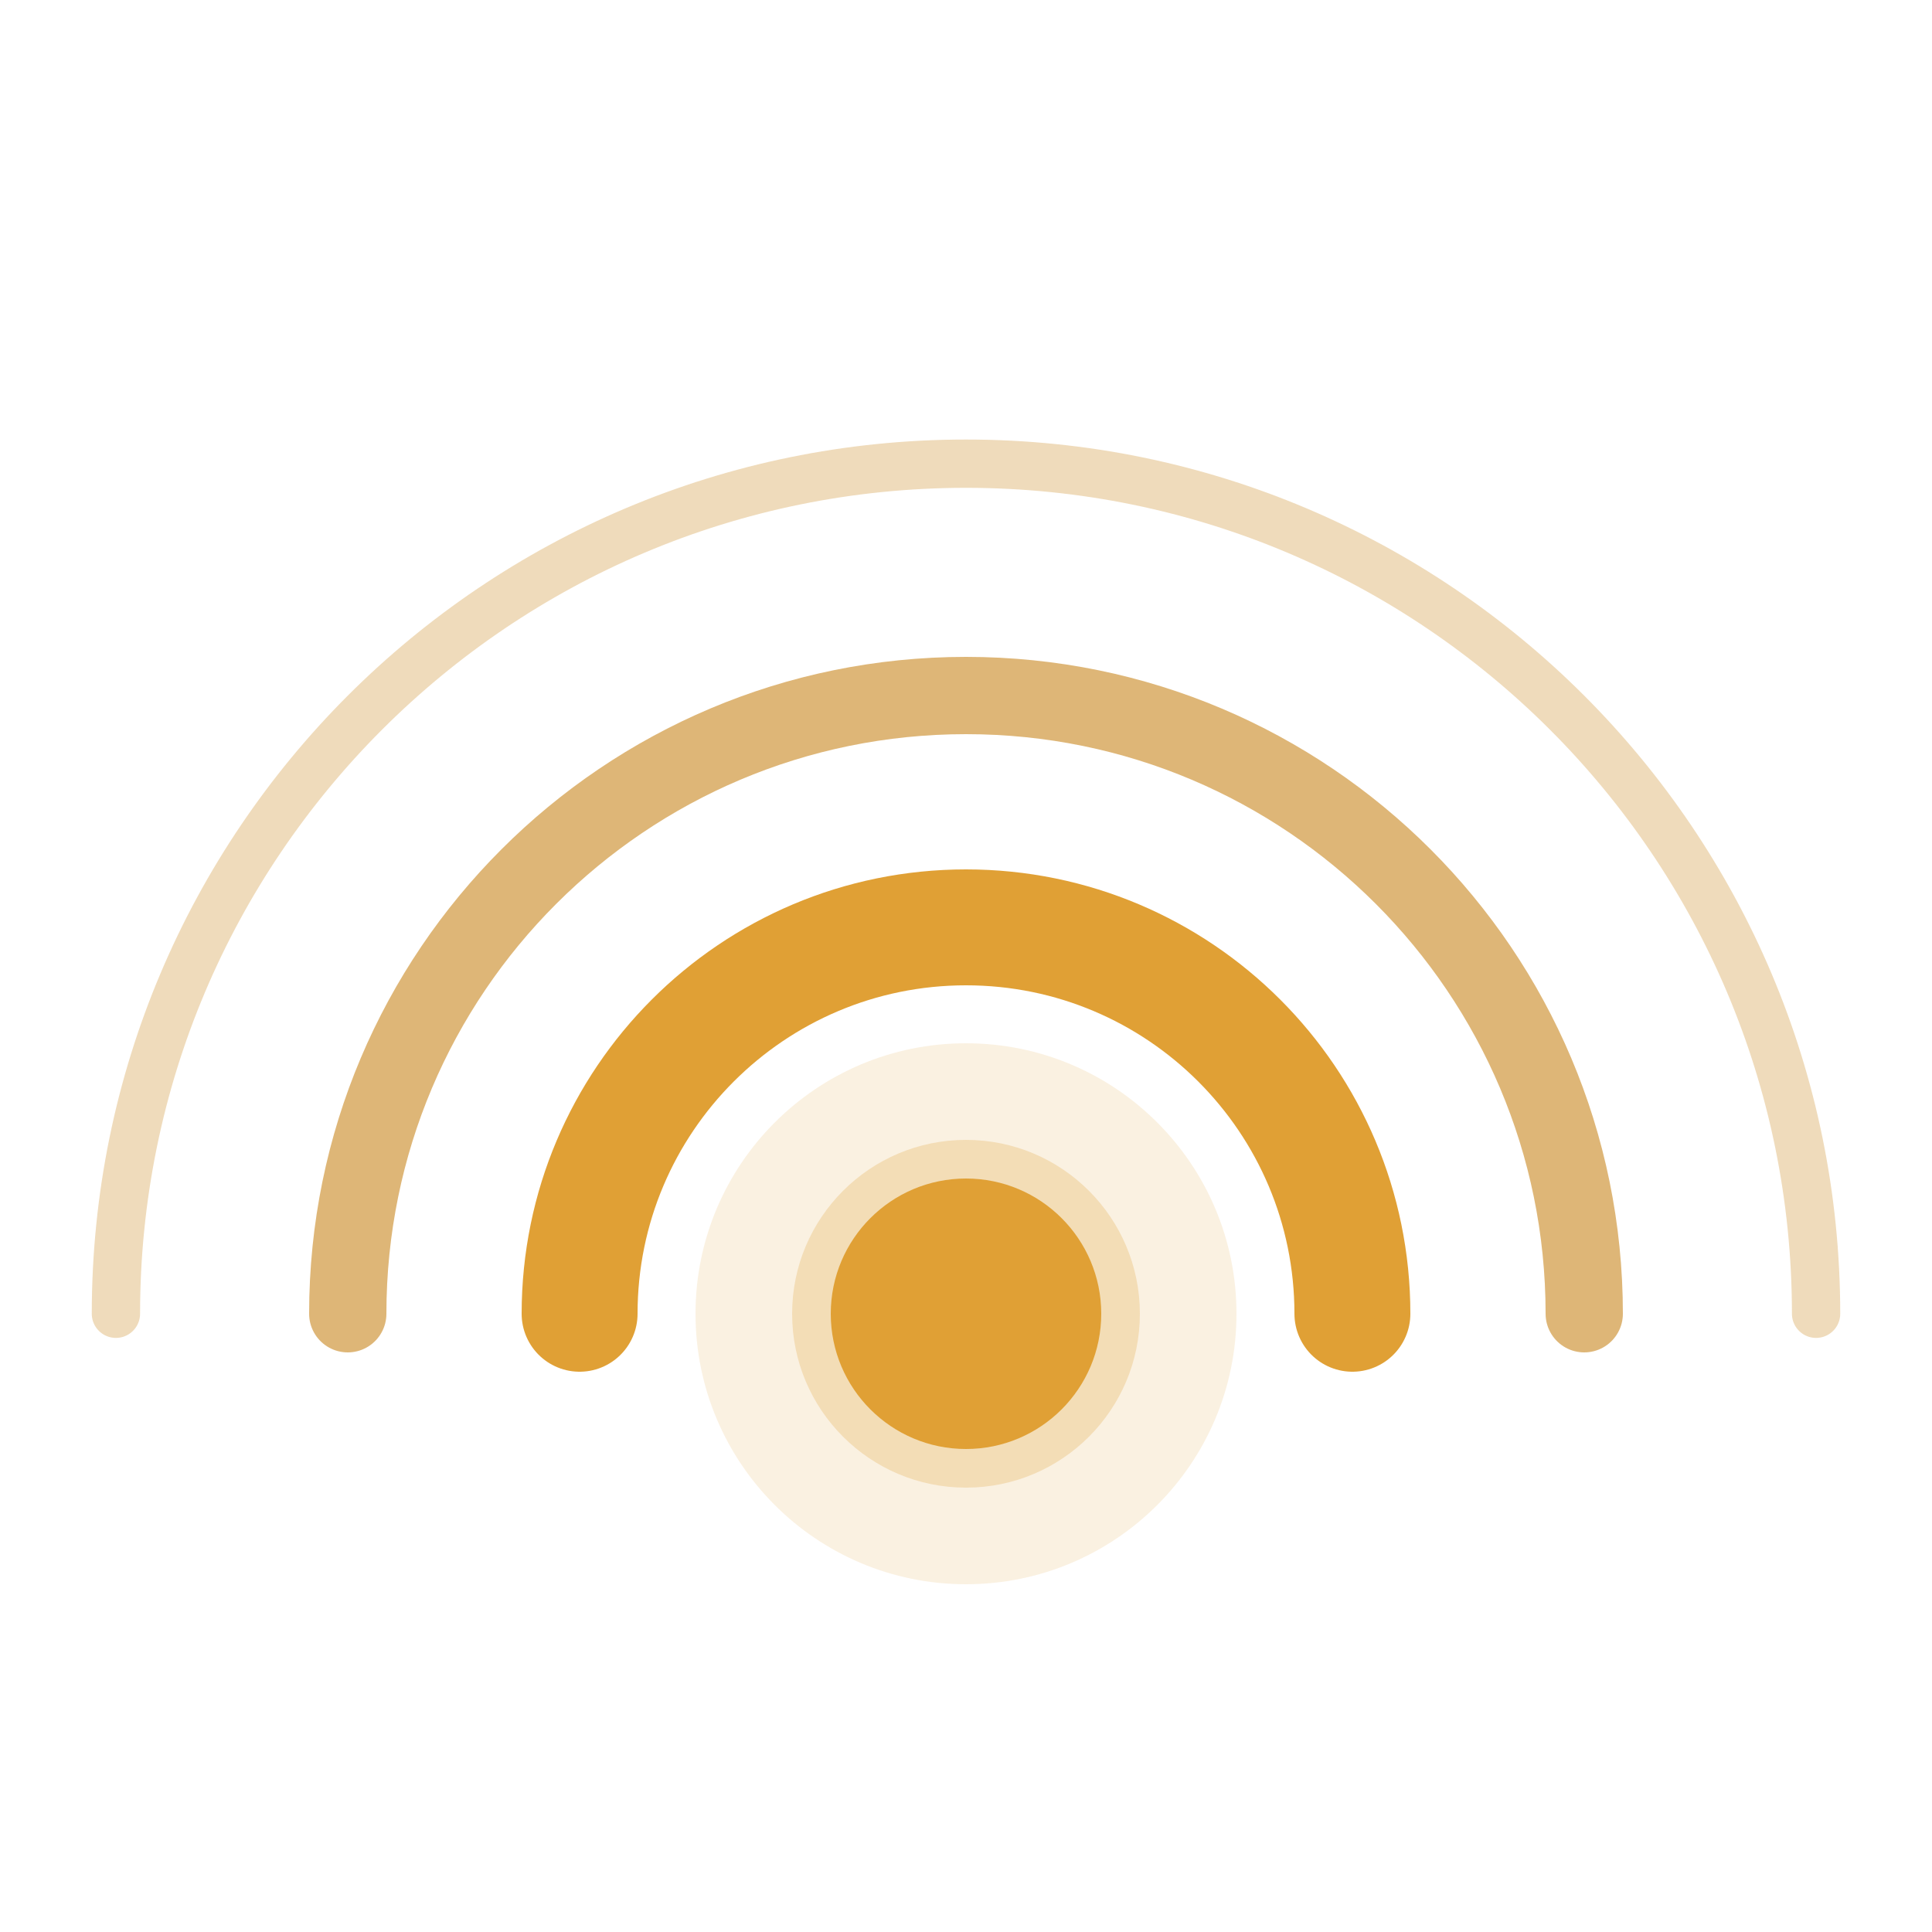
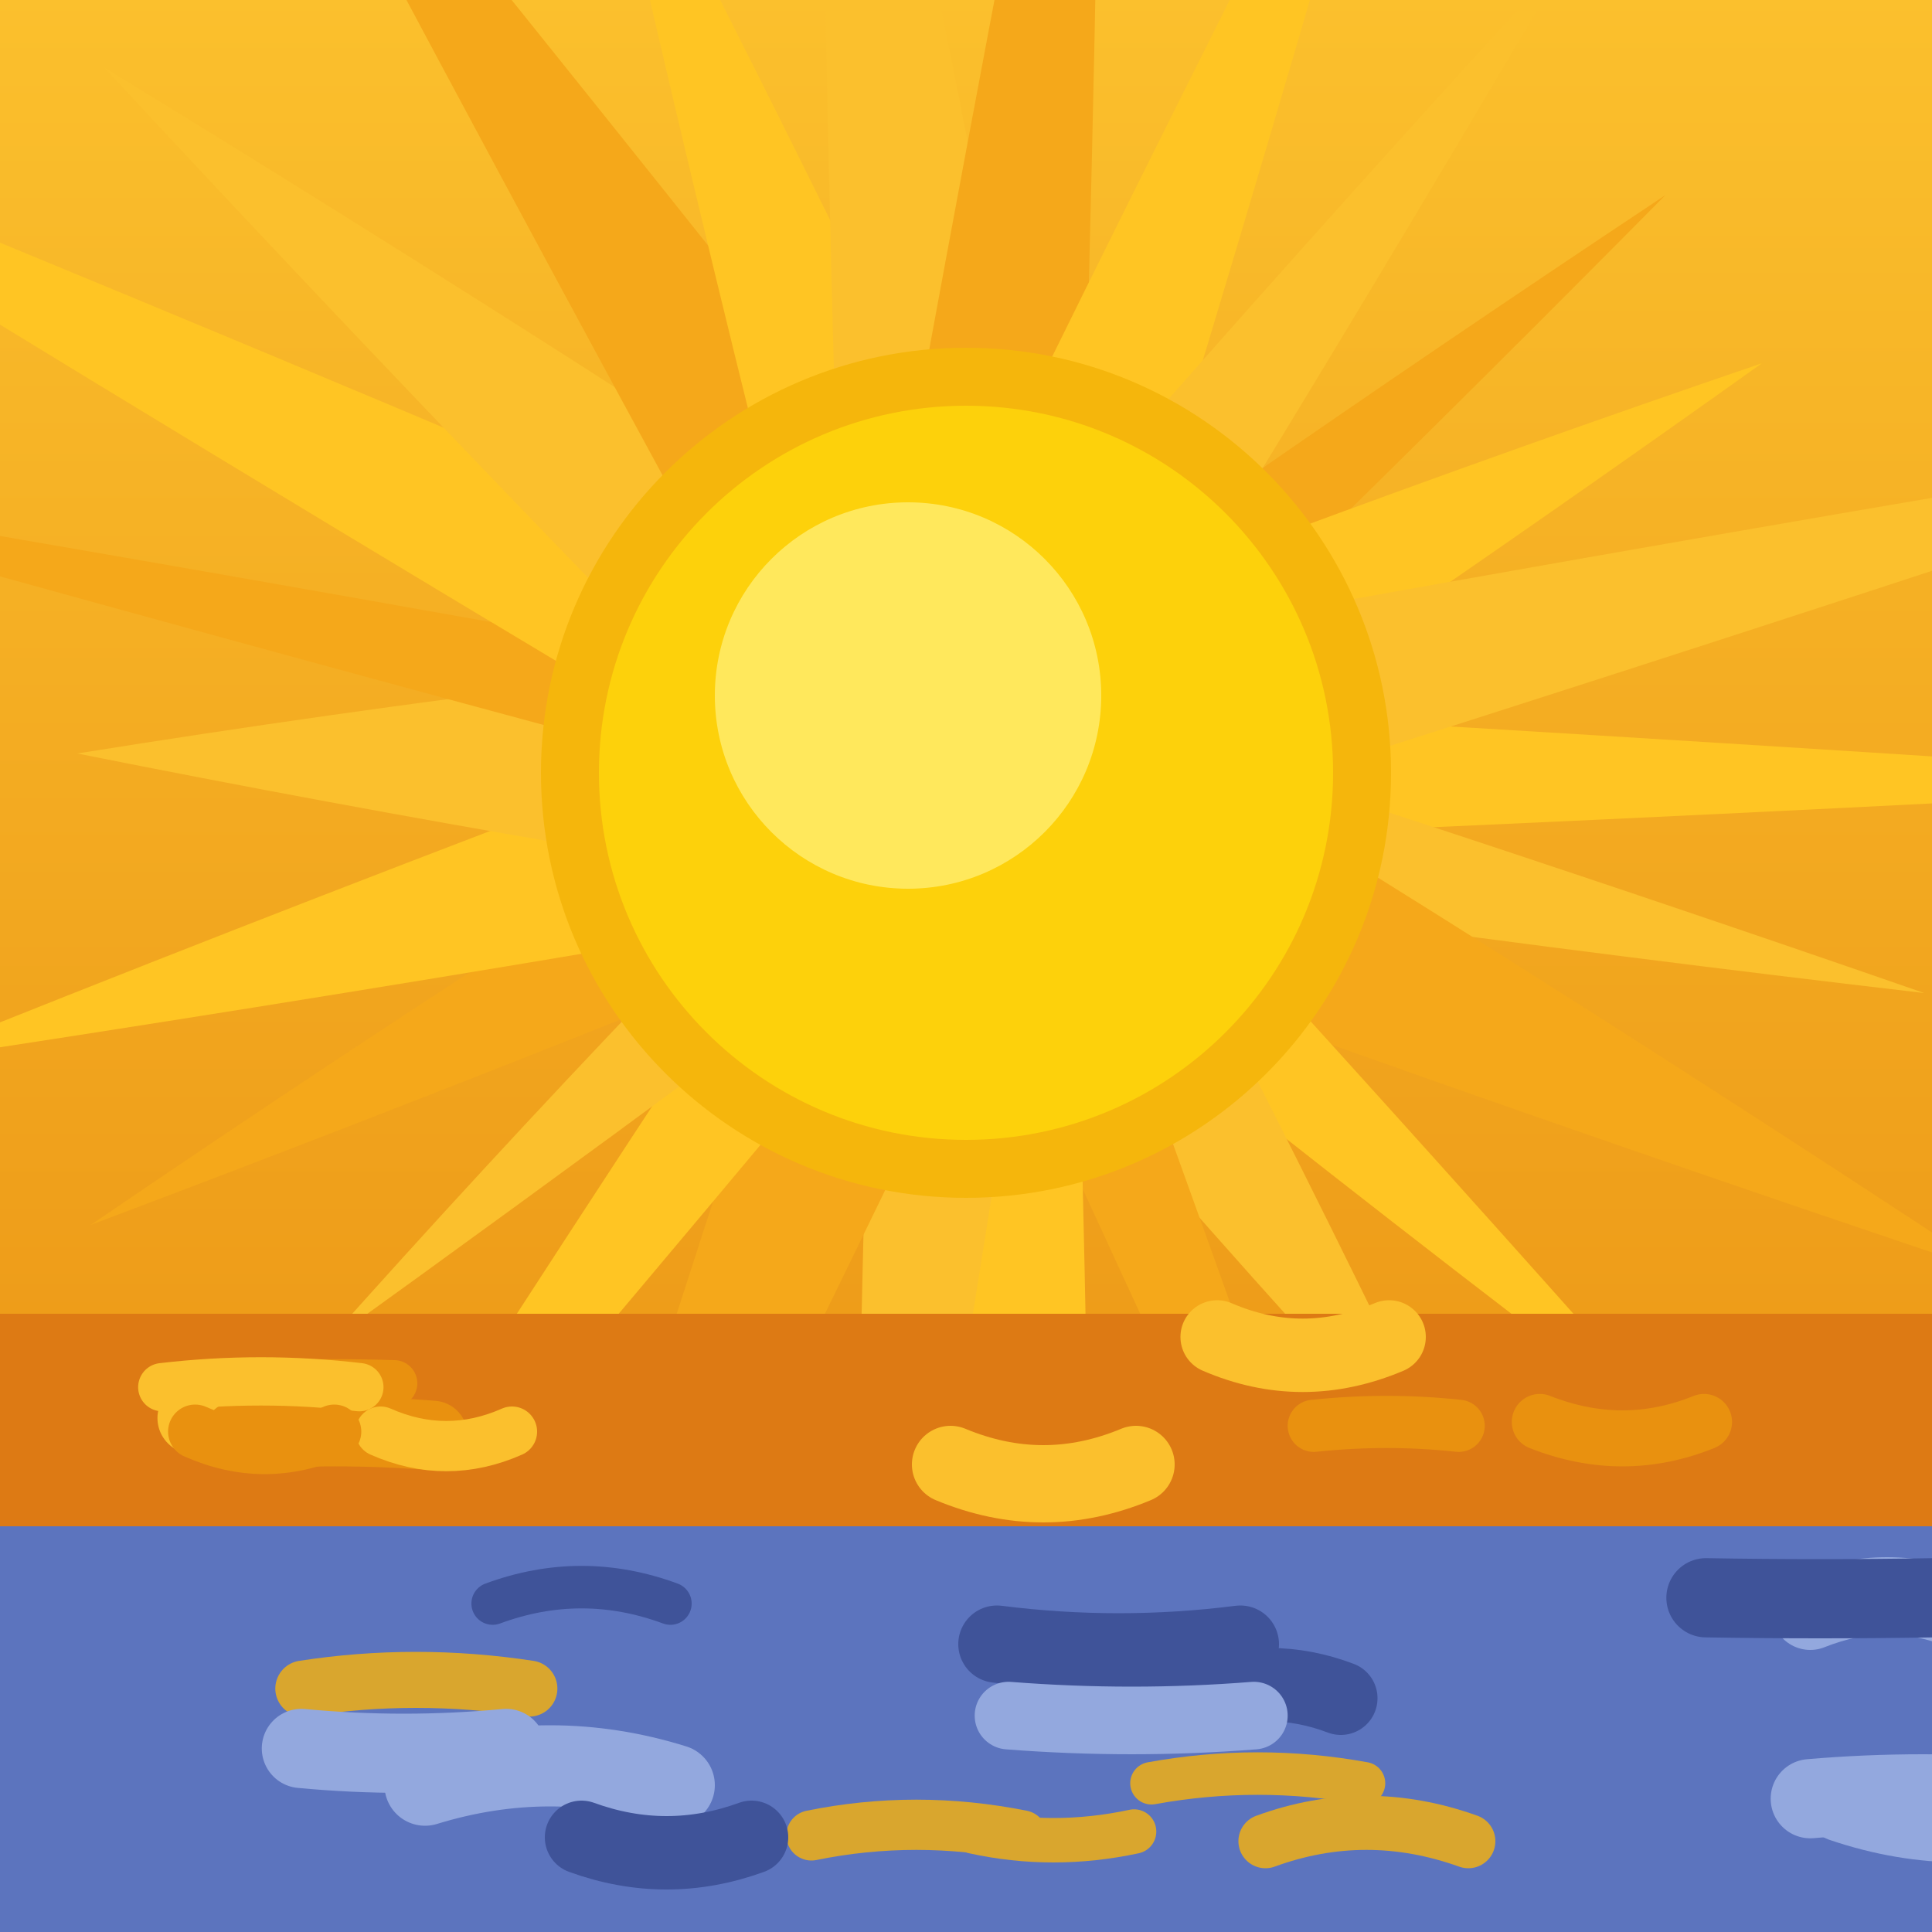
<svg xmlns="http://www.w3.org/2000/svg" viewBox="0 0 100 100">
-   <path d="M 6 68 A 44 44 0 0 1 94 68" fill="none" stroke="#c8861d" stroke-width="2.5" stroke-opacity="0.3" stroke-linecap="round" />
-   <path d="M 18 68 A 32 32 0 0 1 82 68" fill="none" stroke="#c8861d" stroke-width="4" stroke-opacity="0.6" stroke-linecap="round" />
-   <path d="M 30 68 A 20 20 0 0 1 70 68" fill="none" stroke="#e0a035" stroke-width="6" stroke-linecap="round" />
-   <circle cx="50" cy="68" r="14" fill="#e0a035" opacity="0.15" />
-   <circle cx="50" cy="68" r="9" fill="#e0a035" opacity="0.25" />
-   <circle cx="50" cy="68" r="7" fill="#e0a035" />
+   <defs>
+     <linearGradient id="jsky" x1="0" y1="0" x2="0" y2="1">
+       <stop offset="0" stop-color="#FBC02D" />
+       <stop offset="1" stop-color="#E88C10" />
+     </linearGradient>
+   </defs>
+   <rect width="100" height="100" fill="url(#jsky)" />
+   <path d="M70 43Q95.2 41.9 120.5 40.5Q95.3 38.8 70 37.3Z" fill="#FFC523" />
+   <path d="M68.8 47.5Q84.2 49.6 99.6 51.4Q84.9 46.3 70.2 41.5Z" fill="#FBC02D" />
+   <path d="M65.9 53Q84.4 59.6 103.2 65.9Q86.7 55 70 44.6Z" fill="#F5A81A" />
+   <path d="M62.6 55.8Q75.2 65.8 88.1 75.5Q77.4 63.4 66.6 51.5Z" fill="#FFC523" />
+   <path d="M58.2 58.6Q67 68.7 76.2 78.6Q70.4 66.4 64.3 54.4Z" fill="#FBC02D" />
+   <path d="M55.1 59.5Q67.2 85.8 79.5 112Q69.9 84.7 60.1 57.5Z" fill="#F5A81A" />
+   <path d="M47.8 60.3Q52 85.3 56.7 110.2Q56.6 84.8 56 59.5Z" fill="#FFC523" />
+   <path d="M44.8 59.6Q44.2 83.3 43.9 107Q47.9 83.6 51.6 60.2Z" fill="#FBC02D" />
+   <path d="M38.6 57Q29.9 83.6 21.7 110.4Q34.3 85.3 46.5 60.2Z" fill="#F5A81A" />
+   <path d="M35.7 54.3Q23 73.6 10.7 93.1Q25.7 75.6 40.5 57.9Z" fill="#FFC523" />
+   <path d="M33.5 51.5Q25 60.4 16.8 69.6Q26.8 62.4 36.7 55.1Z" fill="#FBC02D" />
+   <path d="M30.7 46.2Q17.6 54.6 4.7 63.4Q19.3 57.9 33.8 52.1Z" fill="#F5A81A" />
+   <path d="M29.6 41.4Q12.2 48 -5.2 55Q13.3 52.2 31.7 49.1Z" fill="#FFC523" />
+   <path d="M30.1 35.3Q17.1 36.9 4 39Q17 41.6 29.9 43.8Z" fill="#FBC02D" />
+   <path d="M31 33.2Q6 28.7 -19.1 24.5Q5.4 31.4 29.9 38Z" fill="#F5A81A" />
+   <path d="M34.2 26.9Q7 15.3 -20.5 4.2Q4.7 19.8 30.1 35Z" fill="#FFC523" />
+   <path d="M37.5 23.7Q21.6 13.4 5.4 3.5Q18.3 17.4 31.5 31Z" fill="#FBC02D" />
+   <path d="M43 20.7Q27 0.5 10.7 -19.5Q22.7 3.3 35 25.9Z" fill="#F5A81A" />
+   <path d="M47.1 19.8Q39.1 3.4 30.7 -12.9Q34.7 5 39.1 22.7Z" fill="#FFC523" />
+   <path d="M52.5 19.6Q47.6 -5.6 42.3 -30.7Q42.5 -5 43.2 20.6Z" fill="#FBC02D" />
+   <path d="M56.2 20.5Q56.9 -4.3 57.1 -29.1Q52.3 -4.8 47.8 19.7Z" fill="#F5A81A" />
+   <path d="M61 22.8Q67.3 2.1 73.2 -18.8Q63.3 0.5 53.7 20Z" fill="#FFC523" />
+   <path d="M64.4 25.8Q73 11.7 81.4 -2.6Q70.2 9.6 59.3 22Z" fill="#FBC02D" />
+   <path d="M67 29.2Q76.7 19.7 86.2 10.1Q74.9 17.6 63.8 25.3Z" fill="#F5A81A" />
+   <path d="M69.4 34Q80.4 26.5 91.2 18.8Q78.6 23.1 66.2 27.7Z" fill="#FFC523" />
+   <path d="M70.4 39.1Q96.8 30.7 123.1 21.9Q95.7 26.4 68.4 31.3Z" fill="#FBC02D" />
+   <circle cx="50" cy="40" r="22" fill="#F5B60C" />
+   <circle cx="50" cy="40" r="19" fill="#FDD10B" />
+   <circle cx="47" cy="36" r="10" fill="#FFE85C" />
+   <path d="M0 68 L100 68 L100 79 L0 79 Z" fill="#DD7A14" />
+   <path d="M10 73.4 q4.3 -0.9 8.5 0" stroke="#FBC02D" stroke-width="3.7" stroke-linecap="round" fill="none" />
+   <path d="M13.9 71.6 q3.2 -0.1 6.5 0" stroke="#E9910F" stroke-width="2.4" stroke-linecap="round" fill="none" />
+   <path d="M63 69.2 q4.4 1.9 8.9 0" stroke="#FBC02D" stroke-width="3.8" stroke-linecap="round" fill="none" />
+   <path d="M68 73.8 q3.8 -0.4 7.5 0" stroke="#E9910F" stroke-width="2.7" stroke-linecap="round" fill="none" />
+   <path d="M49.2 75.8 q4.8 2 9.6 0" stroke="#FBC02D" stroke-width="4" stroke-linecap="round" fill="none" />
+   <path d="M12.3 74.3 q5.1 -0.4 10.1 0" stroke="#E9910F" stroke-width="3.6" stroke-linecap="round" fill="none" />
+   <path d="M8.4 71.8 q5.1 -0.6 10.2 0" stroke="#FBC02D" stroke-width="2.5" stroke-linecap="round" fill="none" />
+   <path d="M79.7 73.6 q4.3 1.7 8.5 0" stroke="#E9910F" stroke-width="2.9" stroke-linecap="round" fill="none" />
+   <path d="M19.7 74.1 q3.4 1.5 6.8 0" stroke="#FBC02D" stroke-width="2.6" stroke-linecap="round" fill="none" />
+   <path d="M10.1 74.1 q3.6 1.6 7.2 0" stroke="#E9910F" stroke-width="2.8" stroke-linecap="round" fill="none" />
+   <rect y="79" width="100" height="21" fill="#5C74BE" />
+   <path d="M22 92.4 q6.5 -2 12.9 0" stroke="#93A8DE" stroke-width="4.2" stroke-linecap="round" fill="none" />
+   <path d="M15.7 87.4 q5.8 -0.9 11.7 0" stroke="#D9A62E" stroke-width="2.9" stroke-linecap="round" fill="none" />
+   <path d="M51.6 85.1 q6.3 0.8 12.6 0" stroke="#3F5399" stroke-width="4" stroke-linecap="round" fill="none" />
+   <path d="M93.7 83.4 q4 -1.6 7.9 0" stroke="#93A8DE" stroke-width="4" stroke-linecap="round" fill="none" />
+   <path d="M42 95 q5.4 -1.1 10.9 0" stroke="#D9A62E" stroke-width="2.6" stroke-linecap="round" fill="none" />
+   <path d="M62.1 87.9 q3.6 -1.4 7.3 0" stroke="#3F5399" stroke-width="3.8" stroke-linecap="round" fill="none" />
+   <path d="M52.2 88.8 q6.4 0.5 12.7 0" stroke="#93A8DE" stroke-width="3.5" stroke-linecap="round" fill="none" />
+   <path d="M59.6 92.3 q5.5 -1 11 0" stroke="#D9A62E" stroke-width="2.2" stroke-linecap="round" fill="none" />
+   <path d="M30.1 95.1 q4.4 1.6 8.8 0" stroke="#3F5399" stroke-width="3.8" stroke-linecap="round" fill="none" />
+   <path d="M93.7 93.1 q5.8 -0.5 11.7 0" stroke="#93A8DE" stroke-width="4.1" stroke-linecap="round" fill="none" />
+   <path d="M65.5 95.3 q5.2 -1.9 10.5 0" stroke="#D9A62E" stroke-width="2.8" stroke-linecap="round" fill="none" />
+   <path d="M88.3 82.7 q5.9 0.1 11.8 0" stroke="#3F5399" stroke-width="4.1" stroke-linecap="round" fill="none" />
+   <path d="M95.4 93.2 q6.2 2.1 12.3 0" stroke="#93A8DE" stroke-width="4.3" stroke-linecap="round" fill="none" />
+   <path d="M50.4 94.8 q4.1 0.9 8.3 0" stroke="#D9A62E" stroke-width="2.3" stroke-linecap="round" fill="none" />
+   <path d="M25.5 83 q4.6 -1.7 9.2 0" stroke="#3F5399" stroke-width="2.2" stroke-linecap="round" fill="none" />
+   <path d="M15.6 90.5 q5.3 0.5 10.6 0" stroke="#93A8DE" stroke-width="4.1" stroke-linecap="round" fill="none" />
</svg>
